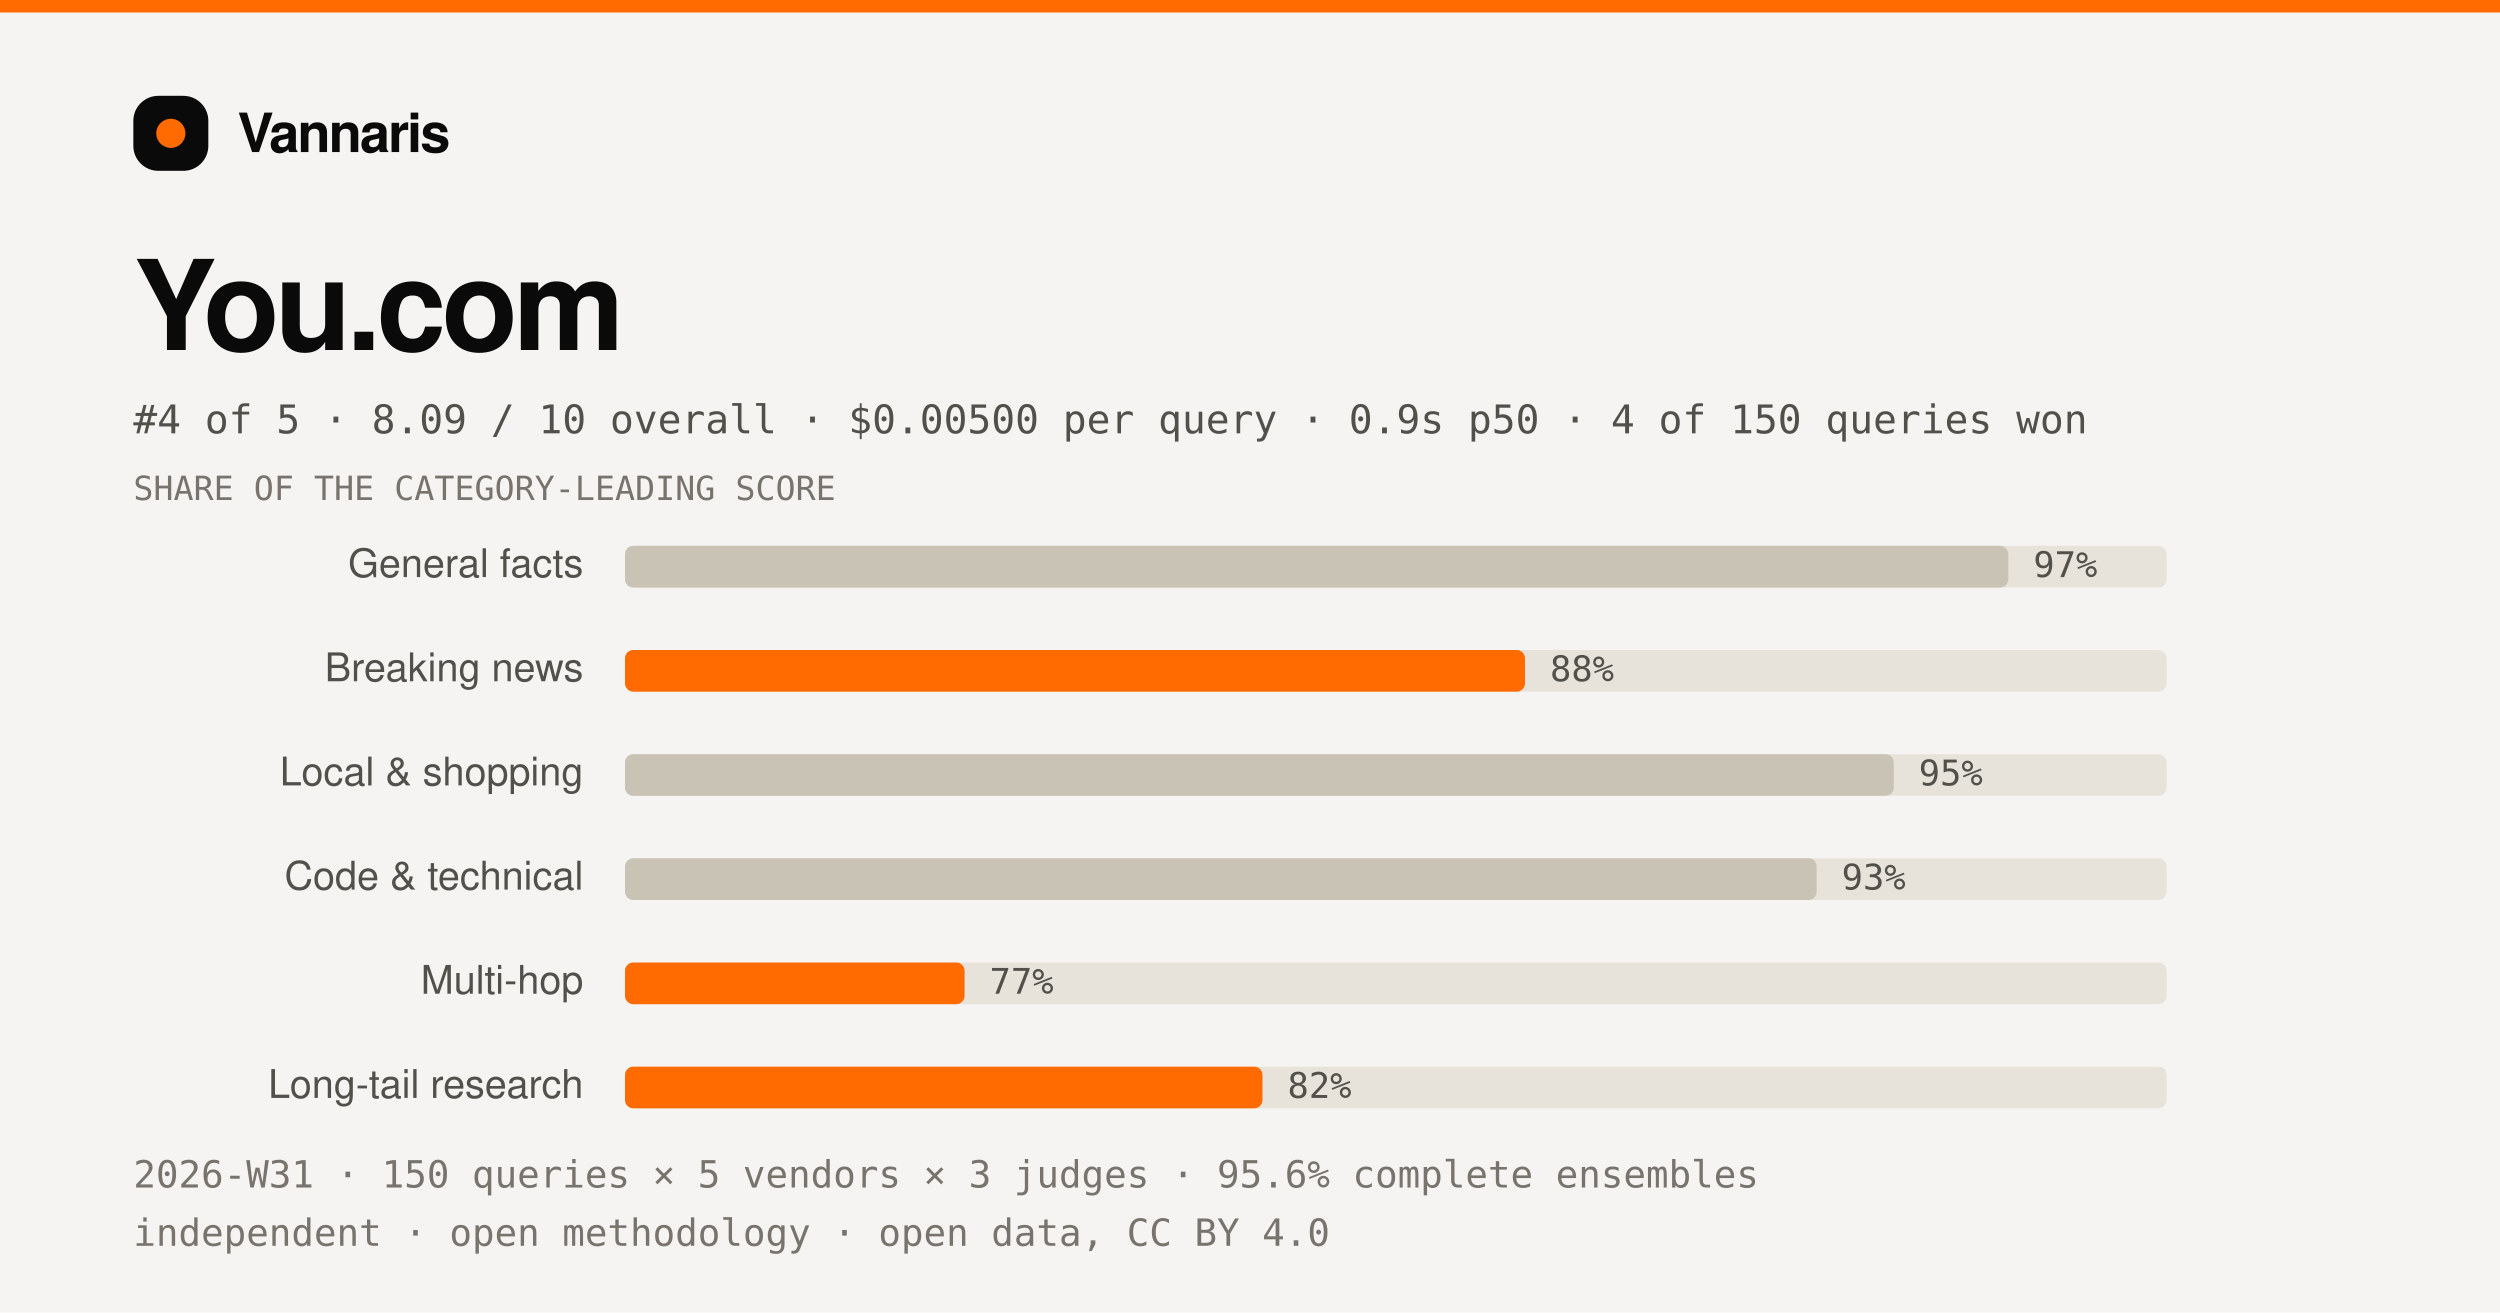
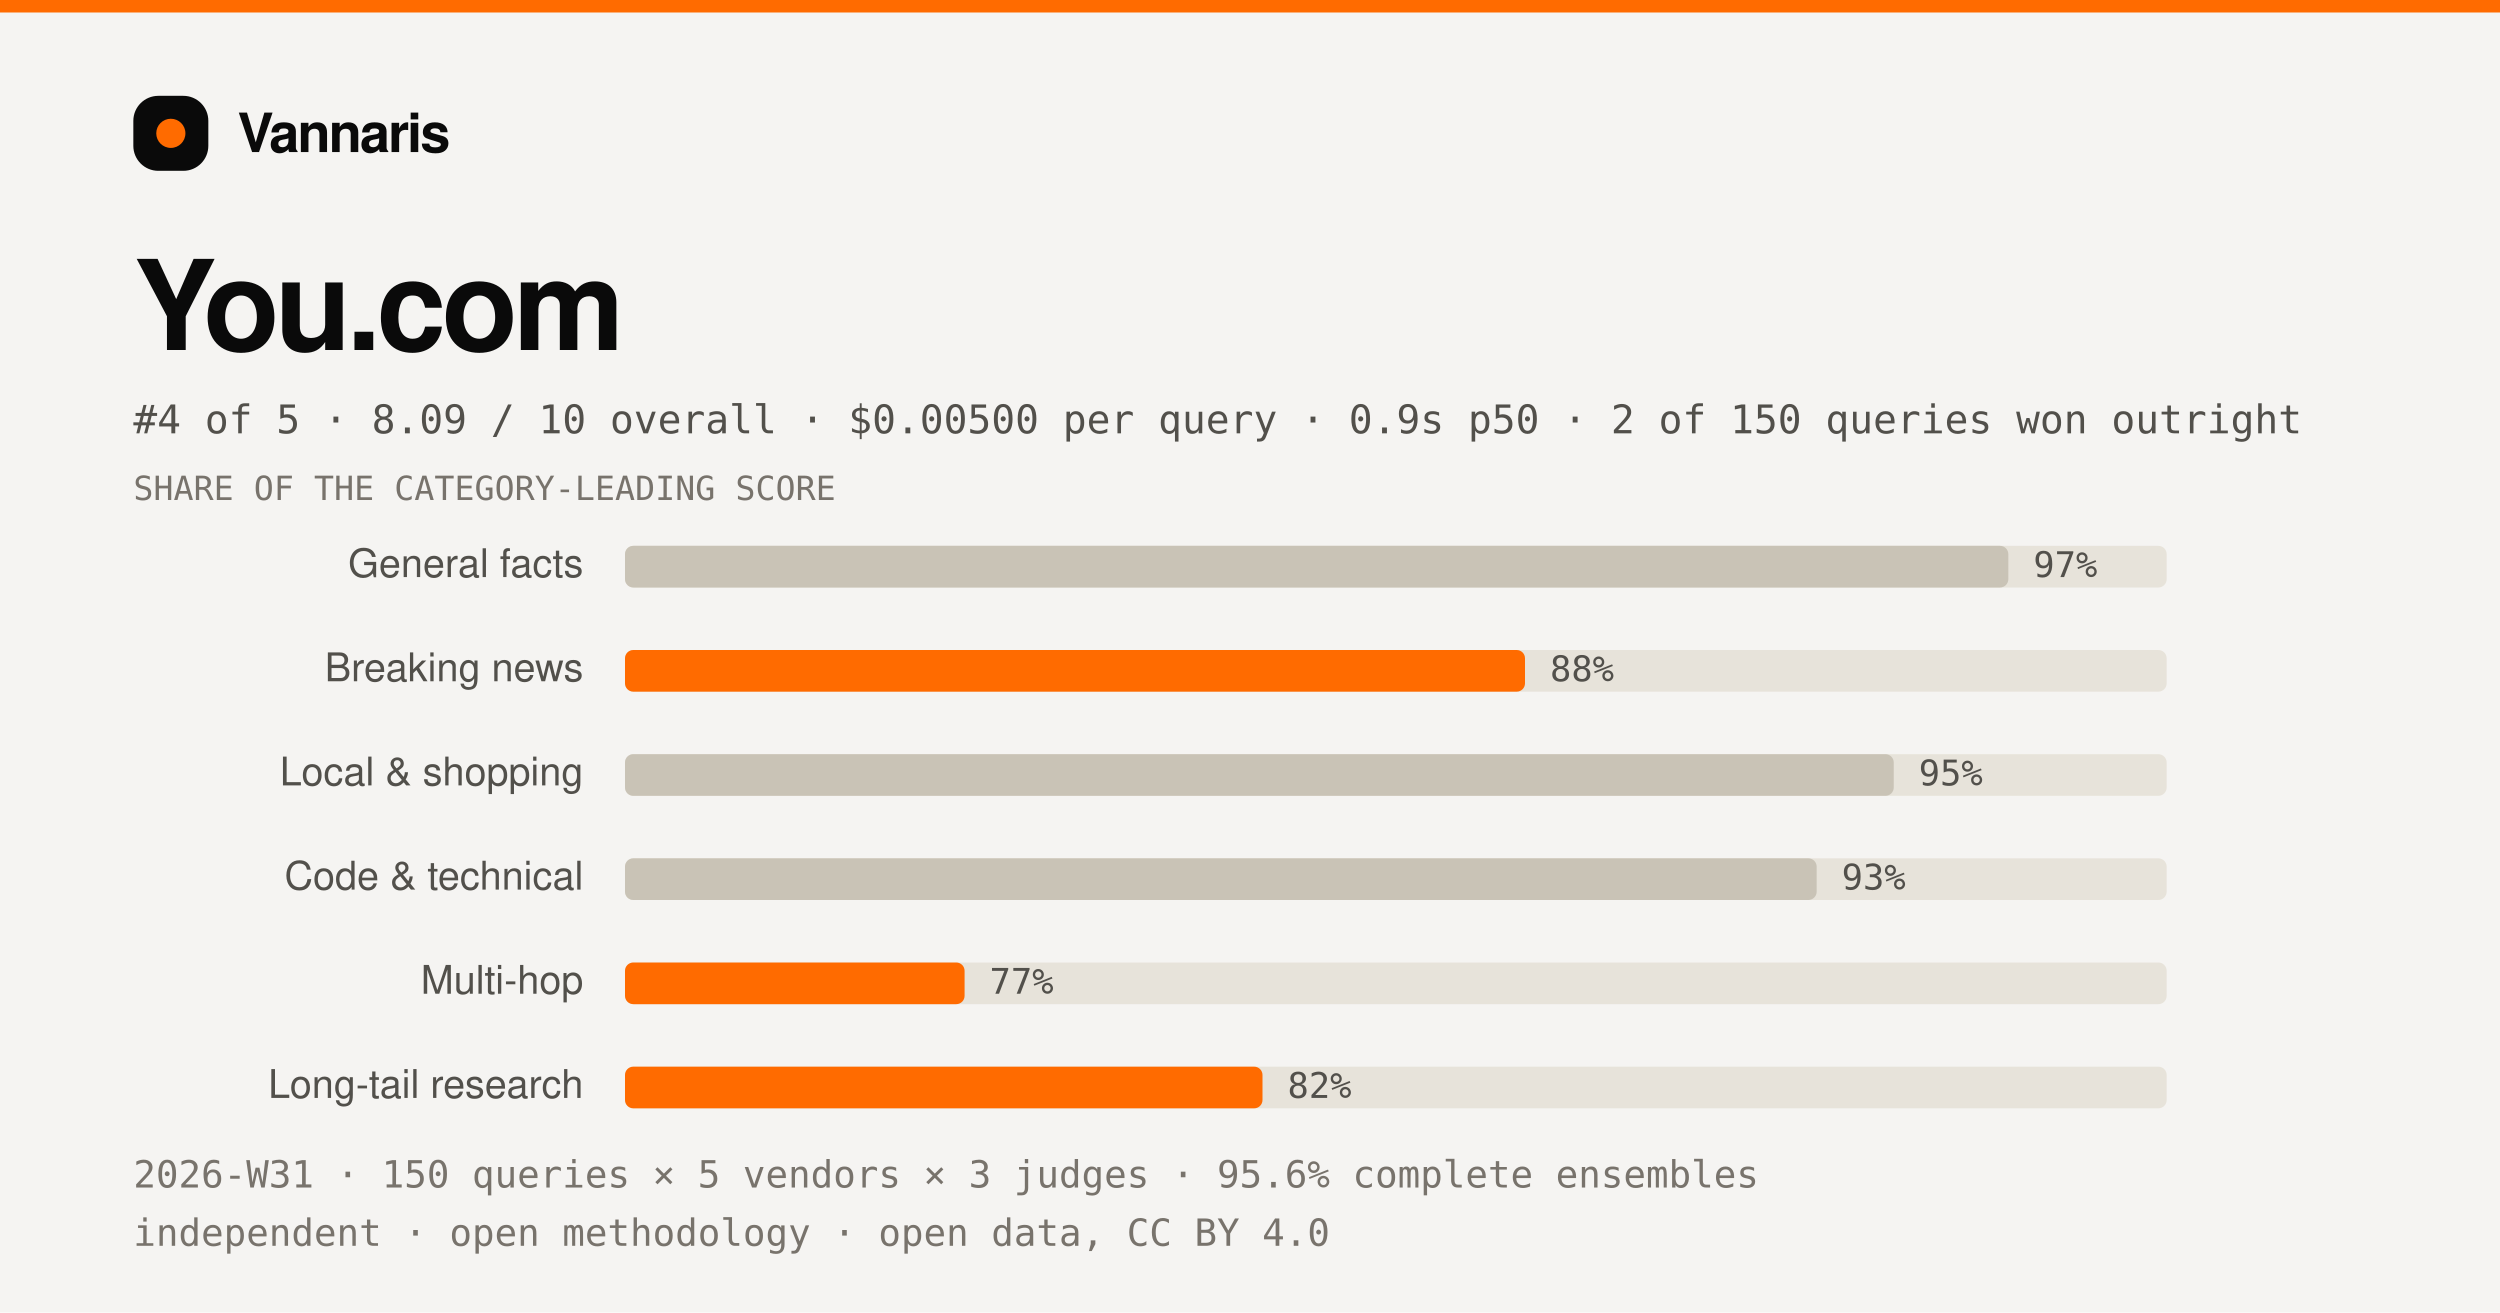
<svg xmlns="http://www.w3.org/2000/svg" width="1200" height="630" viewBox="0 0 1200 630">
  <rect width="1200" height="630" fill="#f5f4f2" />
  <rect width="1200" height="6" fill="#ff6b00" />
  <rect x="64" y="46" width="36" height="36" rx="12" fill="#0a0a0a" />
  <circle cx="82" cy="64" r="7" fill="#ff6b00" />
  <text x="114" y="73" font-family="Archivo, Helvetica Neue, Helvetica, Arial, sans-serif" font-size="26" font-weight="700" letter-spacing="-0.9" fill="#0a0a0a">Vannaris</text>
  <text x="64" y="168" font-family="Archivo, Helvetica Neue, Helvetica, Arial, sans-serif" font-size="60" font-weight="650" letter-spacing="-2.2" fill="#0a0a0a">You.com</text>
-   <text x="64" y="208" font-family="Martian Mono, SFMono-Regular, Menlo, Consolas, monospace" font-size="19" fill="#52504b">#4 of 5   ·   8.09 / 10 overall   ·   $0.00500 per query   ·   0.9s p50   ·   4 of 150 queries won</text>
+   <text x="64" y="208" font-family="Martian Mono, SFMono-Regular, Menlo, Consolas, monospace" font-size="19" fill="#52504b">#4 of 5   ·   8.09 / 10 overall   ·   $0.00500 per query   ·   0.9s p50   ·   2 of 150 queries won outright</text>
  <text x="64" y="240" font-family="Martian Mono, SFMono-Regular, Menlo, Consolas, monospace" font-size="16" fill="#78736c">SHARE OF THE CATEGORY-LEADING SCORE</text>
  <text x="280" y="277" font-family="Archivo, Helvetica Neue, Helvetica, Arial, sans-serif" font-size="19" fill="#52504b" text-anchor="end">General facts</text>
  <rect x="300" y="262" width="740" height="20" rx="4" fill="#e7e3da" />
  <rect x="300" y="262" width="664" height="20" rx="4" fill="#c9c3b6" />
  <text x="976" y="277" font-family="Martian Mono, SFMono-Regular, Menlo, Consolas, monospace" font-size="17" fill="#52504b">97%</text>
  <text x="280" y="327" font-family="Archivo, Helvetica Neue, Helvetica, Arial, sans-serif" font-size="19" fill="#52504b" text-anchor="end">Breaking news</text>
  <rect x="300" y="312" width="740" height="20" rx="4" fill="#e7e3da" />
  <rect x="300" y="312" width="432" height="20" rx="4" fill="#ff6b00" />
  <text x="744" y="327" font-family="Martian Mono, SFMono-Regular, Menlo, Consolas, monospace" font-size="17" fill="#52504b">88%</text>
  <text x="280" y="377" font-family="Archivo, Helvetica Neue, Helvetica, Arial, sans-serif" font-size="19" fill="#52504b" text-anchor="end">Local &amp; shopping</text>
  <rect x="300" y="362" width="740" height="20" rx="4" fill="#e7e3da" />
  <rect x="300" y="362" width="609" height="20" rx="4" fill="#c9c3b6" />
  <text x="921" y="377" font-family="Martian Mono, SFMono-Regular, Menlo, Consolas, monospace" font-size="17" fill="#52504b">95%</text>
  <text x="280" y="427" font-family="Archivo, Helvetica Neue, Helvetica, Arial, sans-serif" font-size="19" fill="#52504b" text-anchor="end">Code &amp; technical</text>
  <rect x="300" y="412" width="740" height="20" rx="4" fill="#e7e3da" />
  <rect x="300" y="412" width="572" height="20" rx="4" fill="#c9c3b6" />
  <text x="884" y="427" font-family="Martian Mono, SFMono-Regular, Menlo, Consolas, monospace" font-size="17" fill="#52504b">93%</text>
  <text x="280" y="477" font-family="Archivo, Helvetica Neue, Helvetica, Arial, sans-serif" font-size="19" fill="#52504b" text-anchor="end">Multi-hop</text>
  <rect x="300" y="462" width="740" height="20" rx="4" fill="#e7e3da" />
  <rect x="300" y="462" width="163" height="20" rx="4" fill="#ff6b00" />
  <text x="475" y="477" font-family="Martian Mono, SFMono-Regular, Menlo, Consolas, monospace" font-size="17" fill="#52504b">77%</text>
  <text x="280" y="527" font-family="Archivo, Helvetica Neue, Helvetica, Arial, sans-serif" font-size="19" fill="#52504b" text-anchor="end">Long-tail research</text>
  <rect x="300" y="512" width="740" height="20" rx="4" fill="#e7e3da" />
  <rect x="300" y="512" width="306" height="20" rx="4" fill="#ff6b00" />
  <text x="618" y="527" font-family="Martian Mono, SFMono-Regular, Menlo, Consolas, monospace" font-size="17" fill="#52504b">82%</text>
  <text x="64" y="570" font-family="Martian Mono, SFMono-Regular, Menlo, Consolas, monospace" font-size="18" fill="#78736c">2026-W31 · 150 queries × 5 vendors × 3 judges · 95.6% complete ensembles</text>
  <text x="64" y="598" font-family="Martian Mono, SFMono-Regular, Menlo, Consolas, monospace" font-size="18" fill="#78736c">independent · open methodology · open data, CC BY 4.0</text>
</svg>
